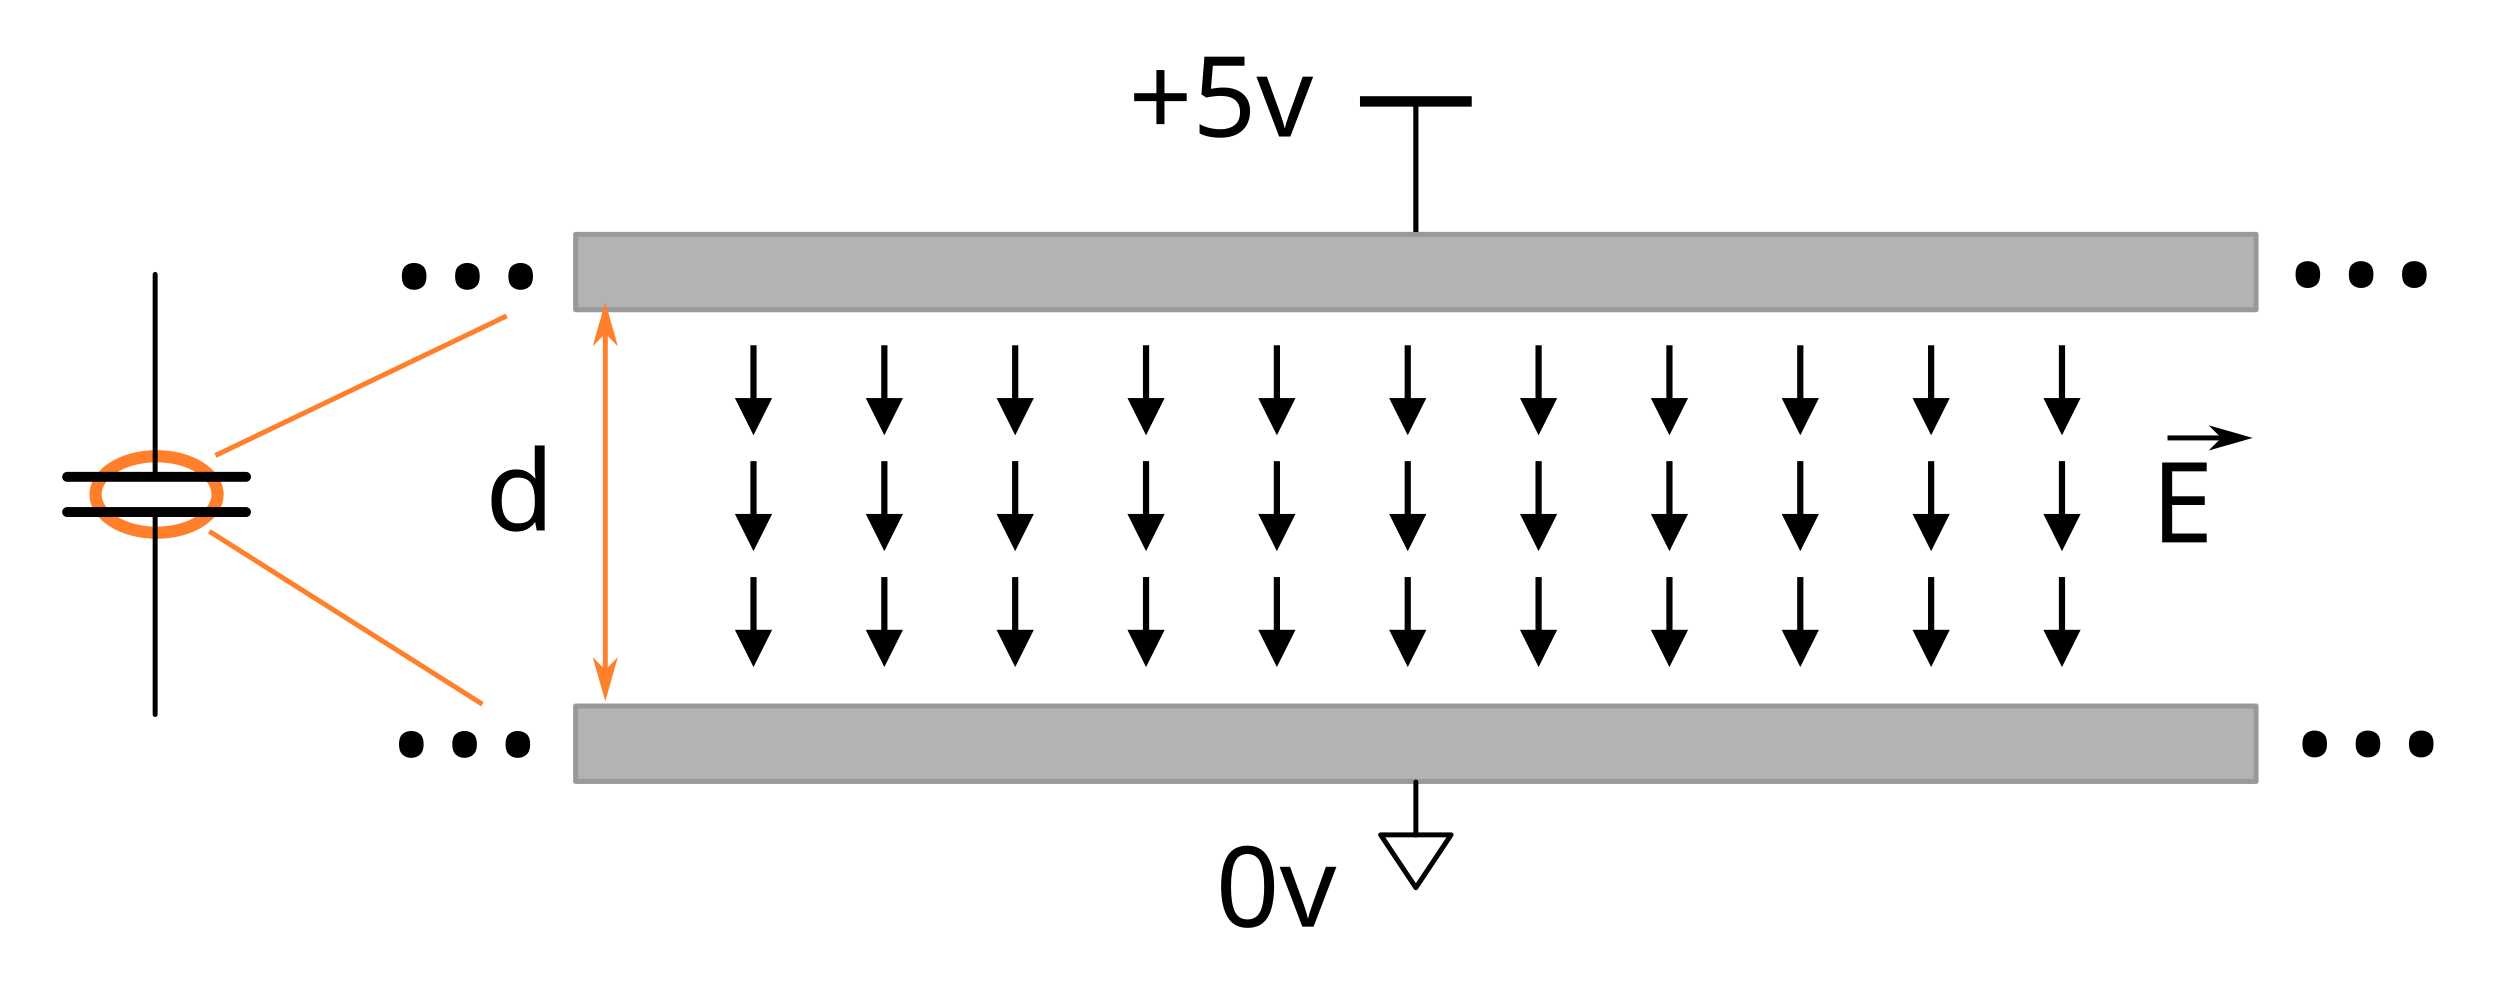
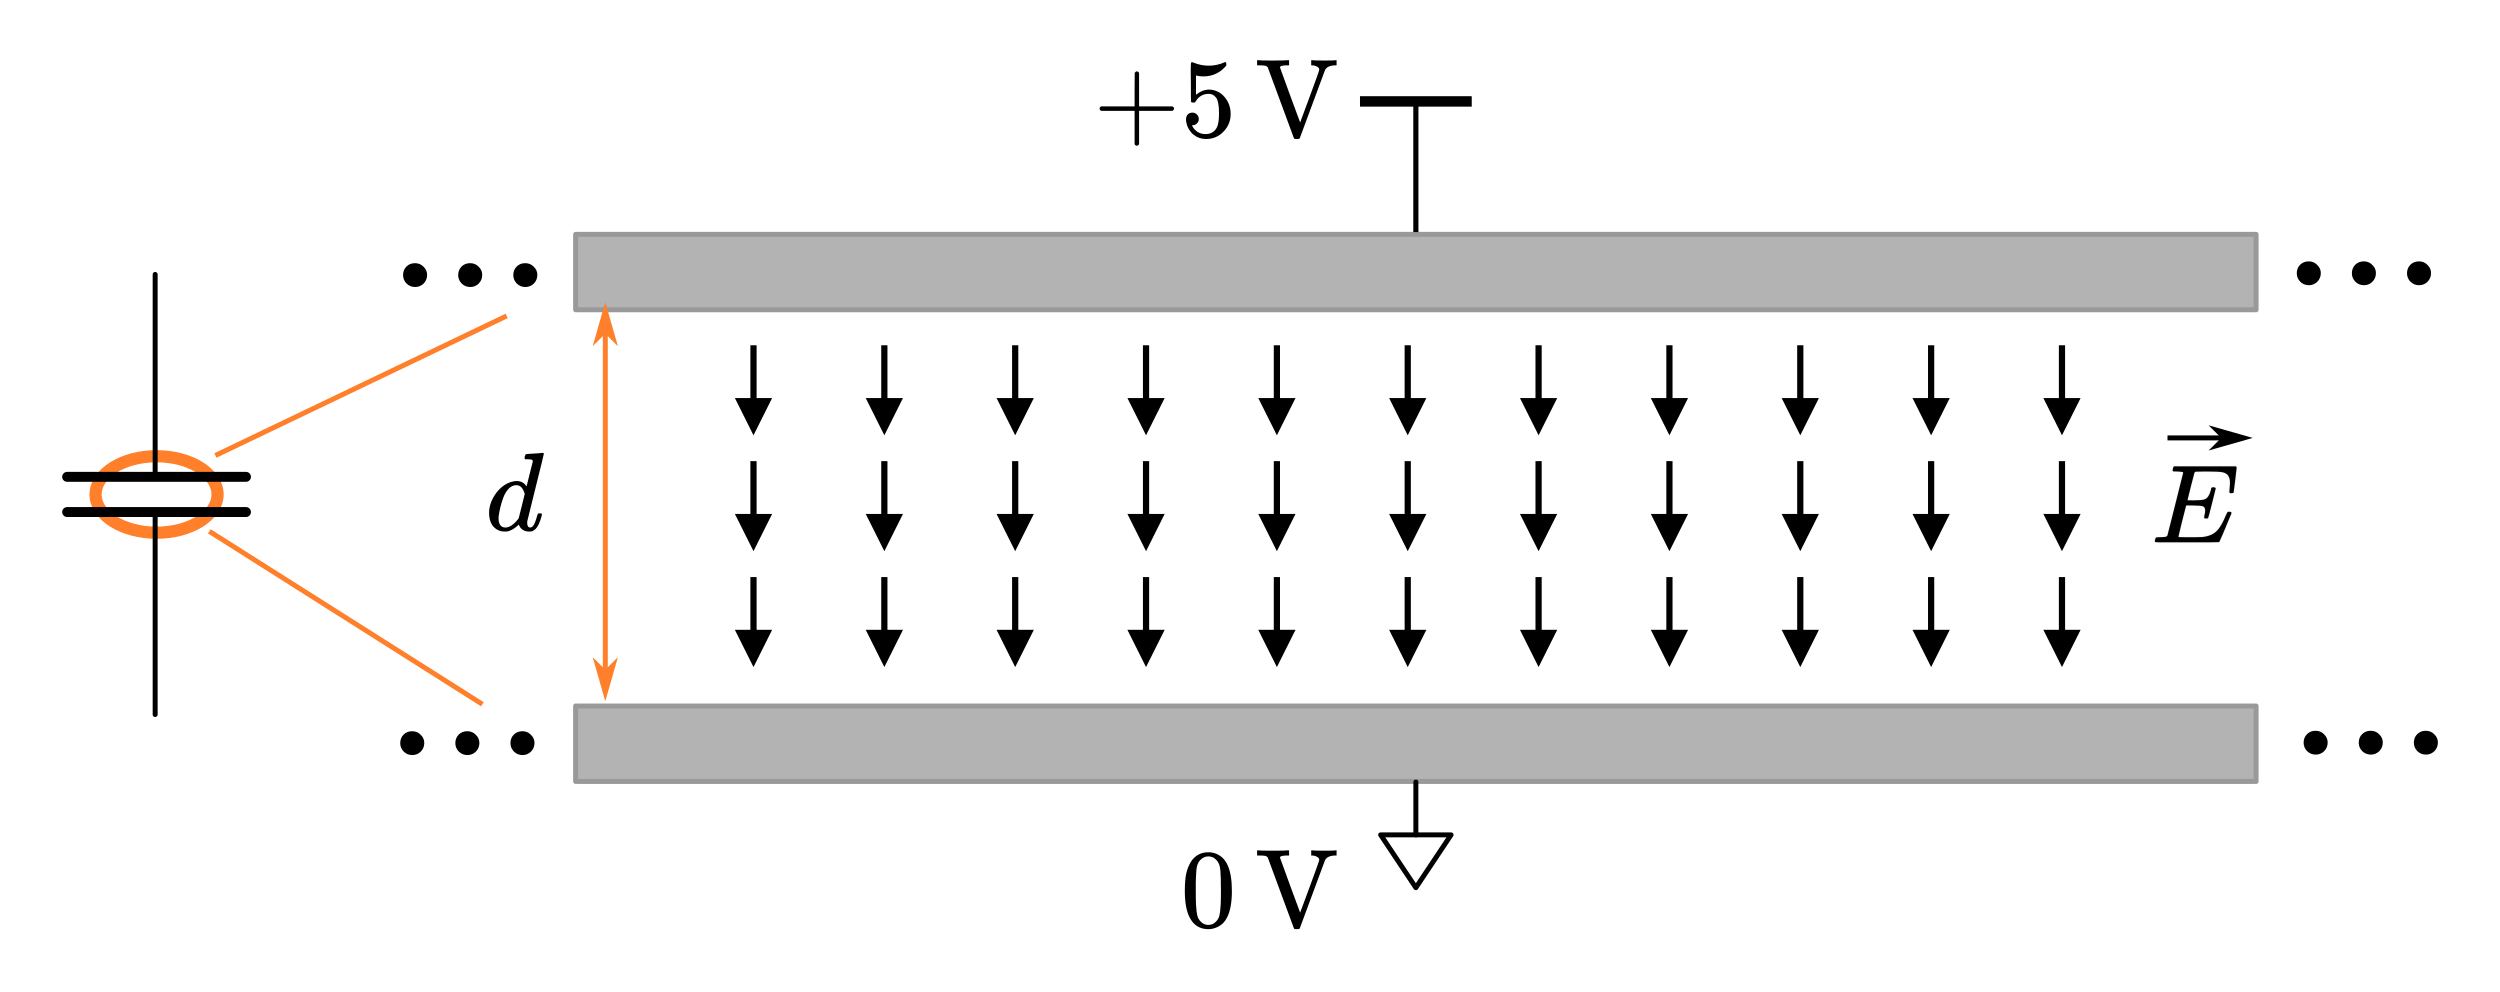
<svg xmlns="http://www.w3.org/2000/svg" width="402.575pt" height="159.623pt" viewBox="0 0 402.575 159.623" version="1.1" id="svg4307">
  <defs id="defs4309">
    <marker orient="auto" refY="0" refX="0" id="Arrow1Mstart" style="overflow:visible">
      <path id="path11791" d="M 0,0 5,-5 -12.5,0 5,5 0,0 Z" style="fill:#ff7f2a;fill-opacity:1;fill-rule:evenodd;stroke:#ff7f2a;stroke-width:1pt;stroke-opacity:1" transform="matrix(0.4,0,0,0.4,4,0)" />
    </marker>
    <marker style="overflow:visible" id="marker15054" refX="0" refY="0" orient="auto">
      <path transform="matrix(-0.4,0,0,-0.4,-4,0)" style="fill:#ff7f2a;fill-opacity:1;fill-rule:evenodd;stroke:#ff7f2a;stroke-width:1pt;stroke-opacity:1" d="M 0,0 5,-5 -12.5,0 5,5 0,0 Z" id="path15056" />
    </marker>
    <marker orient="auto" refY="0" refX="0" id="Arrow1Mend" style="overflow:visible">
      <path id="path11794" d="M 0,0 5,-5 -12.5,0 5,5 0,0 Z" style="fill:#000000;fill-opacity:1;fill-rule:evenodd;stroke:#000000;stroke-width:1pt;stroke-opacity:1" transform="matrix(-0.4,0,0,-0.4,-4,0)" />
    </marker>
    <g id="g4311">
      <symbol overflow="visible" id="glyph0-0" style="overflow:visible">
        <path style="stroke:none" d="m 2,0 0,-10 8,0 0,10 z m 0.25,-0.25 7.5,0 0,-9.5 -7.5,0 z m 0,0" id="path4314" />
      </symbol>
      <symbol overflow="visible" id="glyph0-1" style="overflow:visible">
        <path style="stroke:none" d="m -0.031,-3.578 0,-1.141 8.906,0 0,1.141 z m 0,0" id="path4317" />
      </symbol>
      <symbol overflow="visible" id="glyph1-0" style="overflow:visible">
        <path style="stroke:none" d="m 2.359,-9.688 0,9.297 9.297,0 0,-9.297 z m 9.781,9.797 -10.281,0 0,-10.281 10.281,0 z m 0,0" id="path4320" />
      </symbol>
      <symbol overflow="visible" id="glyph1-1" style="overflow:visible">
        <path style="stroke:none" d="m 6.734,-4.812 -4.656,0 0,-0.5 4.656,0 0,-4.641 0.484,0 0,4.641 4.656,0 0,0.5 -4.656,0 0,4.641 -0.484,0 z m 0,0" id="path4323" />
      </symbol>
    </g>
    <filter style="color-interpolation-filters:sRGB" id="filter11775" x="-0.013" width="1.025" y="-0.012" height="1.023">
      <feGaussianBlur stdDeviation="0.105" id="feGaussianBlur11777" />
    </filter>
  </defs>
  <ellipse style="opacity:1;fill:none;fill-opacity:1;stroke:#ff7f2a;stroke-width:1.963;stroke-linecap:round;stroke-linejoin:round;stroke-miterlimit:8;stroke-dasharray:none;stroke-dashoffset:0;stroke-opacity:1" id="path14890" cx="25.211" cy="79.625" rx="9.822" ry="6.158" />
  <rect style="opacity:1;fill:#b3b3b3;fill-opacity:1;stroke:#999999;stroke-width:0.8;stroke-linecap:round;stroke-linejoin:round;stroke-miterlimit:4;stroke-dasharray:none;stroke-opacity:1" id="rect11478" width="270.608" height="12.15" x="92.691" y="113.686" />
  <rect style="opacity:1;fill:#b3b3b3;fill-opacity:1;stroke:#999999;stroke-width:0.8;stroke-linecap:round;stroke-linejoin:round;stroke-miterlimit:4;stroke-dasharray:none;stroke-opacity:1" id="rect11478-4" width="270.608" height="12.15" x="92.691" y="37.733" />
  <g id="g11525" transform="translate(32.42144,-81.20336)">
    <path style="fill:#000000;fill-opacity:1;fill-rule:nonzero;stroke:none" d="m 91.914,145.3 -3,6 -3,-6 2.5,0 0,-8.5 1,0 0,8.5 z m 0,0" id="path4342" />
    <path style="fill:#000000;fill-opacity:1;fill-rule:nonzero;stroke:none" d="m 91.914,163.962 -3,6 -3,-6 2.5,0 0,-8.5 1,0 0,8.5 z m 0,0" id="path4342-3" />
    <path style="fill:#000000;fill-opacity:1;fill-rule:nonzero;stroke:none" d="m 91.914,182.624 -3,6 -3,-6 2.5,0 0,-8.5 1,0 0,8.5 z m 0,0" id="path4342-9" />
  </g>
  <g transform="translate(53.49196,-81.20336)" id="g11525-3">
    <path style="fill:#000000;fill-opacity:1;fill-rule:nonzero;stroke:none" d="m 91.914,145.3 -3,6 -3,-6 2.5,0 0,-8.5 1,0 0,8.5 z m 0,0" id="path4342-0" />
    <path style="fill:#000000;fill-opacity:1;fill-rule:nonzero;stroke:none" d="m 91.914,163.962 -3,6 -3,-6 2.5,0 0,-8.5 1,0 0,8.5 z m 0,0" id="path4342-3-1" />
    <path style="fill:#000000;fill-opacity:1;fill-rule:nonzero;stroke:none" d="m 91.914,182.624 -3,6 -3,-6 2.5,0 0,-8.5 1,0 0,8.5 z m 0,0" id="path4342-9-2" />
  </g>
  <g transform="translate(74.56247,-81.20336)" id="g11525-9">
    <path style="fill:#000000;fill-opacity:1;fill-rule:nonzero;stroke:none" d="m 91.914,145.3 -3,6 -3,-6 2.5,0 0,-8.5 1,0 0,8.5 z m 0,0" id="path4342-2" />
    <path style="fill:#000000;fill-opacity:1;fill-rule:nonzero;stroke:none" d="m 91.914,163.962 -3,6 -3,-6 2.5,0 0,-8.5 1,0 0,8.5 z m 0,0" id="path4342-3-4" />
    <path style="fill:#000000;fill-opacity:1;fill-rule:nonzero;stroke:none" d="m 91.914,182.624 -3,6 -3,-6 2.5,0 0,-8.5 1,0 0,8.5 z m 0,0" id="path4342-9-9" />
  </g>
  <g transform="translate(95.633,-81.20336)" id="g11525-94">
    <path style="fill:#000000;fill-opacity:1;fill-rule:nonzero;stroke:none" d="m 91.914,145.3 -3,6 -3,-6 2.5,0 0,-8.5 1,0 0,8.5 z m 0,0" id="path4342-6" />
    <path style="fill:#000000;fill-opacity:1;fill-rule:nonzero;stroke:none" d="m 91.914,163.962 -3,6 -3,-6 2.5,0 0,-8.5 1,0 0,8.5 z m 0,0" id="path4342-3-8" />
    <path style="fill:#000000;fill-opacity:1;fill-rule:nonzero;stroke:none" d="m 91.914,182.624 -3,6 -3,-6 2.5,0 0,-8.5 1,0 0,8.5 z m 0,0" id="path4342-9-8" />
  </g>
  <g transform="translate(116.7035,-81.20336)" id="g11525-31">
    <path style="fill:#000000;fill-opacity:1;fill-rule:nonzero;stroke:none" d="m 91.914,145.3 -3,6 -3,-6 2.5,0 0,-8.5 1,0 0,8.5 z m 0,0" id="path4342-4" />
    <path style="fill:#000000;fill-opacity:1;fill-rule:nonzero;stroke:none" d="m 91.914,163.962 -3,6 -3,-6 2.5,0 0,-8.5 1,0 0,8.5 z m 0,0" id="path4342-3-0" />
    <path style="fill:#000000;fill-opacity:1;fill-rule:nonzero;stroke:none" d="m 91.914,182.624 -3,6 -3,-6 2.5,0 0,-8.5 1,0 0,8.5 z m 0,0" id="path4342-9-5" />
  </g>
  <g transform="translate(137.774,-81.20336)" id="g11525-8">
    <path style="fill:#000000;fill-opacity:1;fill-rule:nonzero;stroke:none" d="m 91.914,145.3 -3,6 -3,-6 2.5,0 0,-8.5 1,0 0,8.5 z m 0,0" id="path4342-63" />
    <path style="fill:#000000;fill-opacity:1;fill-rule:nonzero;stroke:none" d="m 91.914,163.962 -3,6 -3,-6 2.5,0 0,-8.5 1,0 0,8.5 z m 0,0" id="path4342-3-7" />
    <path style="fill:#000000;fill-opacity:1;fill-rule:nonzero;stroke:none" d="m 91.914,182.624 -3,6 -3,-6 2.5,0 0,-8.5 1,0 0,8.5 z m 0,0" id="path4342-9-27" />
  </g>
  <g transform="translate(158.8445,-81.20336)" id="g11525-948">
    <path style="fill:#000000;fill-opacity:1;fill-rule:nonzero;stroke:none" d="m 91.914,145.3 -3,6 -3,-6 2.5,0 0,-8.5 1,0 0,8.5 z m 0,0" id="path4342-5" />
    <path style="fill:#000000;fill-opacity:1;fill-rule:nonzero;stroke:none" d="m 91.914,163.962 -3,6 -3,-6 2.5,0 0,-8.5 1,0 0,8.5 z m 0,0" id="path4342-3-49" />
    <path style="fill:#000000;fill-opacity:1;fill-rule:nonzero;stroke:none" d="m 91.914,182.624 -3,6 -3,-6 2.5,0 0,-8.5 1,0 0,8.5 z m 0,0" id="path4342-9-4" />
  </g>
  <g transform="translate(179.9151,-81.20336)" id="g11525-4">
    <path style="fill:#000000;fill-opacity:1;fill-rule:nonzero;stroke:none" d="m 91.914,145.3 -3,6 -3,-6 2.5,0 0,-8.5 1,0 0,8.5 z m 0,0" id="path4342-39" />
    <path style="fill:#000000;fill-opacity:1;fill-rule:nonzero;stroke:none" d="m 91.914,163.962 -3,6 -3,-6 2.5,0 0,-8.5 1,0 0,8.5 z m 0,0" id="path4342-3-2" />
    <path style="fill:#000000;fill-opacity:1;fill-rule:nonzero;stroke:none" d="m 91.914,182.624 -3,6 -3,-6 2.5,0 0,-8.5 1,0 0,8.5 z m 0,0" id="path4342-9-47" />
  </g>
  <g transform="translate(200.9856,-81.20336)" id="g11525-5">
    <path style="fill:#000000;fill-opacity:1;fill-rule:nonzero;stroke:none" d="m 91.914,145.3 -3,6 -3,-6 2.5,0 0,-8.5 1,0 0,8.5 z m 0,0" id="path4342-26" />
    <path style="fill:#000000;fill-opacity:1;fill-rule:nonzero;stroke:none" d="m 91.914,163.962 -3,6 -3,-6 2.5,0 0,-8.5 1,0 0,8.5 z m 0,0" id="path4342-3-9" />
    <path style="fill:#000000;fill-opacity:1;fill-rule:nonzero;stroke:none" d="m 91.914,182.624 -3,6 -3,-6 2.5,0 0,-8.5 1,0 0,8.5 z m 0,0" id="path4342-9-6" />
  </g>
  <g transform="translate(222.0561,-81.20336)" id="g11525-51">
    <path style="fill:#000000;fill-opacity:1;fill-rule:nonzero;stroke:none" d="m 91.914,145.3 -3,6 -3,-6 2.5,0 0,-8.5 1,0 0,8.5 z m 0,0" id="path4342-58" />
    <path style="fill:#000000;fill-opacity:1;fill-rule:nonzero;stroke:none" d="m 91.914,163.962 -3,6 -3,-6 2.5,0 0,-8.5 1,0 0,8.5 z m 0,0" id="path4342-3-09" />
    <path style="fill:#000000;fill-opacity:1;fill-rule:nonzero;stroke:none" d="m 91.914,182.624 -3,6 -3,-6 2.5,0 0,-8.5 1,0 0,8.5 z m 0,0" id="path4342-9-3" />
  </g>
  <g transform="translate(243.1266,-81.20336)" id="g11525-6">
    <path style="fill:#000000;fill-opacity:1;fill-rule:nonzero;stroke:none" d="m 91.914,145.3 -3,6 -3,-6 2.5,0 0,-8.5 1,0 0,8.5 z m 0,0" id="path4342-60" />
    <path style="fill:#000000;fill-opacity:1;fill-rule:nonzero;stroke:none" d="m 91.914,163.962 -3,6 -3,-6 2.5,0 0,-8.5 1,0 0,8.5 z m 0,0" id="path4342-3-18" />
    <path style="fill:#000000;fill-opacity:1;fill-rule:nonzero;stroke:none" d="m 91.914,182.624 -3,6 -3,-6 2.5,0 0,-8.5 1,0 0,8.5 z m 0,0" id="path4342-9-81" />
  </g>
-   <text xml:space="preserve" style="font-style:normal;font-variant:normal;font-weight:normal;font-stretch:normal;font-size:24px;line-height:125%;font-family:KaTeX_Math;-inkscape-font-specification:'KaTeX_Math, Normal';text-align:start;letter-spacing:0px;word-spacing:0px;writing-mode:lr-tb;text-anchor:start;fill:#000000;fill-opacity:1;stroke:none;stroke-width:1px;stroke-linecap:butt;stroke-linejoin:miter;stroke-opacity:1;filter:url(#filter11775)" x="346.422" y="87.337" id="text11691">
-     <tspan id="tspan11693" x="346.422" y="87.337" style="font-style:normal;font-variant:normal;font-weight:normal;font-stretch:normal;font-size:18px;line-height:125%;font-family:KaTeX_Math;-inkscape-font-specification:'KaTeX_Math, Normal';text-align:start;writing-mode:lr-tb;text-anchor:start">E</tspan>
-   </text>
+   <g style="font-style:normal;font-variant:normal;font-weight:normal;font-stretch:normal;font-size:24px;line-height:125%;font-family:KaTeX_Math;-inkscape-font-specification:'KaTeX_Math, Normal';text-align:start;letter-spacing:0px;word-spacing:0px;writing-mode:lr-tb;text-anchor:start;fill:#000000;fill-opacity:1;stroke:none;stroke-width:1px;stroke-linecap:butt;stroke-linejoin:miter;stroke-opacity:1;filter:url(#filter11775)" id="text11691">
+     <path d="m 358.986,79.237 q 0,-0.18 0.054,-0.72 0.054,-0.54 0.054,-0.684 0,-0.792 -0.27,-1.206 -0.252,-0.414 -0.918,-0.576 -0.594,-0.126 -2.754,-0.126 -1.53,0.018 -1.602,0.036 -0.126,0.054 -0.18,0.18 -0.018,0.054 -0.576,2.214 -0.54,2.16 -0.54,2.196 0.414,0.018 0.864,0.018 l 0.162,0 q 1.17,0 1.674,-0.144 0.522,-0.162 0.81,-0.81 0.108,-0.198 0.27,-0.774 0.018,-0.054 0.018,-0.126 0.018,-0.09 0.018,-0.108 0.018,-0.036 0.036,-0.072 0.018,-0.036 0.054,-0.036 0.054,-0.018 0.108,-0.018 0.072,-0.018 0.18,-0.018 0.09,0 0.144,0.018 0.054,0 0.09,0.018 0.036,0.018 0.036,0.036 0.018,0 0.036,0.054 0.036,0.036 0.054,0.054 l -0.594,2.376 q -0.594,2.394 -0.648,2.43 -0.054,0.054 -0.288,0.054 -0.234,0 -0.288,-0.054 -0.108,-0.054 -0.018,-0.432 0.126,-0.468 0.126,-0.81 0,-0.522 -0.36,-0.666 -0.324,-0.144 -1.764,-0.144 l -0.936,0 q -0.108,0.378 -0.684,2.682 -0.558,2.286 -0.558,2.322 0,0.072 0.198,0.09 0.216,0 1.44,0.018 1.692,0 2.232,-0.036 0.558,-0.054 1.08,-0.234 0.882,-0.288 1.458,-1.008 0.594,-0.72 1.278,-2.358 0.18,-0.396 0.234,-0.432 0.054,-0.036 0.252,-0.036 0.216,0 0.27,0.036 0.108,0.072 0.108,0.198 -1.89,4.572 -1.98,4.662 -0.054,0.036 -5.148,0.036 -3.888,0 -4.536,0 -0.648,-0.018 -0.666,-0.09 l 0,-0.018 q -0.036,-0.072 -0.036,-0.09 0,-0.036 0.054,-0.252 0.072,-0.288 0.144,-0.324 0.072,-0.054 0.414,-0.054 0.486,0 1.08,-0.054 0.252,-0.054 0.342,-0.216 0.036,-0.09 1.278,-5.058 1.26,-4.968 1.26,-5.04 0,-0.126 -0.072,-0.126 -0.144,-0.054 -0.954,-0.09 l -0.558,0 q -0.108,-0.108 -0.126,-0.144 0,-0.054 0.054,-0.306 0.072,-0.324 0.18,-0.378 l 9.972,0 q 0.126,0.126 0.126,0.198 0,0.09 -0.234,2.034 -0.234,1.926 -0.252,1.962 -0.036,0.126 -0.36,0.126 l -0.216,0 q -0.126,-0.108 -0.126,-0.18 z" style="font-style:normal;font-variant:normal;font-weight:normal;font-stretch:normal;font-size:18px;line-height:125%;font-family:KaTeX_Math;-inkscape-font-specification:'KaTeX_Math, Normal';text-align:start;writing-mode:lr-tb;text-anchor:start" id="path4288" />
+   </g>
  <path style="fill:none;fill-rule:evenodd;stroke:#000000;stroke-width:0.8;stroke-linecap:butt;stroke-linejoin:miter;stroke-miterlimit:4;stroke-dasharray:none;stroke-dashoffset:0;stroke-opacity:1;marker-end:url(#Arrow1Mend)" d="m 349.034,70.517 12.15,0" id="path11779" />
-   <text xml:space="preserve" style="font-style:normal;font-variant:normal;font-weight:normal;font-stretch:normal;font-size:32px;line-height:125%;font-family:KaTeX_Main;-inkscape-font-specification:'KaTeX_Main, Normal';text-align:start;letter-spacing:0px;word-spacing:0px;writing-mode:lr-tb;text-anchor:start;fill:#000000;fill-opacity:1;stroke:none;stroke-width:1px;stroke-linecap:butt;stroke-linejoin:miter;stroke-opacity:1" x="62.41" y="46.218" id="text12061">
-     <tspan id="tspan12063" x="62.41" y="46.218">...</tspan>
-   </text>
-   <text xml:space="preserve" style="font-style:normal;font-variant:normal;font-weight:normal;font-stretch:normal;font-size:32px;line-height:125%;font-family:KaTeX_Main;-inkscape-font-specification:'KaTeX_Main, Normal';text-align:start;letter-spacing:0px;word-spacing:0px;writing-mode:lr-tb;text-anchor:start;fill:#000000;fill-opacity:1;stroke:none;stroke-width:1px;stroke-linecap:butt;stroke-linejoin:miter;stroke-opacity:1" x="61.952" y="121.588" id="text12061-1">
-     <tspan id="tspan12063-1" x="61.952" y="121.588">...</tspan>
-   </text>
-   <text xml:space="preserve" style="font-style:normal;font-variant:normal;font-weight:normal;font-stretch:normal;font-size:32px;line-height:125%;font-family:KaTeX_Main;-inkscape-font-specification:'KaTeX_Main, Normal';text-align:start;letter-spacing:0px;word-spacing:0px;writing-mode:lr-tb;text-anchor:start;fill:#000000;fill-opacity:1;stroke:none;stroke-width:1px;stroke-linecap:butt;stroke-linejoin:miter;stroke-opacity:1" x="367.353" y="45.928" id="text12061-6">
-     <tspan id="tspan12063-5" x="367.353" y="45.928">...</tspan>
-   </text>
-   <text xml:space="preserve" style="font-style:normal;font-variant:normal;font-weight:normal;font-stretch:normal;font-size:32px;line-height:125%;font-family:KaTeX_Main;-inkscape-font-specification:'KaTeX_Main, Normal';text-align:start;letter-spacing:0px;word-spacing:0px;writing-mode:lr-tb;text-anchor:start;fill:#000000;fill-opacity:1;stroke:none;stroke-width:1px;stroke-linecap:butt;stroke-linejoin:miter;stroke-opacity:1" x="368.457" y="121.515" id="text12061-3">
-     <tspan id="tspan12063-4" x="368.457" y="121.515">...</tspan>
-   </text>
-   <text xml:space="preserve" style="font-style:normal;font-variant:normal;font-weight:normal;font-stretch:normal;font-size:32px;line-height:125%;font-family:KaTeX_Main;-inkscape-font-specification:'KaTeX_Main, Normal';text-align:start;letter-spacing:0px;word-spacing:0px;writing-mode:lr-tb;text-anchor:start;fill:#000000;fill-opacity:1;stroke:none;stroke-width:1px;stroke-linecap:butt;stroke-linejoin:miter;stroke-opacity:1" x="181.732" y="21.988" id="text13547">
-     <tspan id="tspan13549" x="181.732" y="21.988" style="font-style:normal;font-variant:normal;font-weight:normal;font-stretch:normal;font-size:18px;line-height:125%;font-family:KaTeX_Main;-inkscape-font-specification:'KaTeX_Main, Normal';text-align:start;writing-mode:lr-tb;text-anchor:start">+5v</tspan>
-   </text>
-   <text xml:space="preserve" style="font-style:normal;font-variant:normal;font-weight:normal;font-stretch:normal;font-size:32px;line-height:125%;font-family:KaTeX_Main;-inkscape-font-specification:'KaTeX_Main, Normal';text-align:start;letter-spacing:0px;word-spacing:0px;writing-mode:lr-tb;text-anchor:start;fill:#000000;fill-opacity:1;stroke:none;stroke-width:1px;stroke-linecap:butt;stroke-linejoin:miter;stroke-opacity:1" x="195.76" y="149.227" id="text13547-6">
-     <tspan id="tspan13549-8" x="195.76" y="149.227" style="font-style:normal;font-variant:normal;font-weight:normal;font-stretch:normal;font-size:18px;line-height:125%;font-family:KaTeX_Main;-inkscape-font-specification:'KaTeX_Main, Normal';text-align:start;writing-mode:lr-tb;text-anchor:start">0v</tspan>
-   </text>
+   <g style="font-style:normal;font-variant:normal;font-weight:normal;font-stretch:normal;font-size:32px;line-height:125%;font-family:KaTeX_Main;-inkscape-font-specification:'KaTeX_Main, Normal';text-align:start;letter-spacing:0px;word-spacing:0px;writing-mode:lr-tb;text-anchor:start;fill:#000000;fill-opacity:1;stroke:none;stroke-width:1px;stroke-linecap:butt;stroke-linejoin:miter;stroke-opacity:1" id="text12061">
+     <path d="m 64.906,44.298 q 0,-0.832 0.544,-1.376 0.544,-0.544 1.376,-0.544 0.832,0 1.376,0.576 0.576,0.544 0.576,1.312 0,0.832 -0.576,1.408 -0.576,0.544 -1.344,0.544 -0.832,0 -1.408,-0.576 -0.544,-0.576 -0.544,-1.344 z" style="" id="path4281" />
+     <path d="m 73.781,44.298 q 0,-0.832 0.544,-1.376 0.544,-0.544 1.376,-0.544 0.832,0 1.376,0.576 0.576,0.544 0.576,1.312 0,0.832 -0.576,1.408 -0.576,0.544 -1.344,0.544 -0.832,0 -1.408,-0.576 -0.544,-0.576 -0.544,-1.344 z" style="" id="path4283" />
+     <path d="m 82.656,44.298 q 0,-0.832 0.544,-1.376 0.544,-0.544 1.376,-0.544 0.832,0 1.376,0.576 0.576,0.544 0.576,1.312 0,0.832 -0.576,1.408 -0.576,0.544 -1.344,0.544 -0.832,0 -1.408,-0.576 -0.544,-0.576 -0.544,-1.344 z" style="" id="path4285" />
+   </g>
+   <g style="font-style:normal;font-variant:normal;font-weight:normal;font-stretch:normal;font-size:32px;line-height:125%;font-family:KaTeX_Main;-inkscape-font-specification:'KaTeX_Main, Normal';text-align:start;letter-spacing:0px;word-spacing:0px;writing-mode:lr-tb;text-anchor:start;fill:#000000;fill-opacity:1;stroke:none;stroke-width:1px;stroke-linecap:butt;stroke-linejoin:miter;stroke-opacity:1" id="text12061-1">
+     <path d="m 64.448,119.668 q 0,-0.832 0.544,-1.376 0.544,-0.544 1.376,-0.544 0.832,0 1.376,0.576 0.576,0.544 0.576,1.312 0,0.832 -0.576,1.408 -0.576,0.544 -1.344,0.544 -0.832,0 -1.408,-0.576 -0.544,-0.576 -0.544,-1.344 z" style="" id="path4274" />
+     <path d="m 73.323,119.668 q 0,-0.832 0.544,-1.376 0.544,-0.544 1.376,-0.544 0.832,0 1.376,0.576 0.576,0.544 0.576,1.312 0,0.832 -0.576,1.408 -0.576,0.544 -1.344,0.544 -0.832,0 -1.408,-0.576 -0.544,-0.576 -0.544,-1.344 z" style="" id="path4276" />
+     <path d="m 82.198,119.668 q 0,-0.832 0.544,-1.376 0.544,-0.544 1.376,-0.544 0.832,0 1.376,0.576 0.576,0.544 0.576,1.312 0,0.832 -0.576,1.408 -0.576,0.544 -1.344,0.544 -0.832,0 -1.408,-0.576 -0.544,-0.576 -0.544,-1.344 z" style="" id="path4278" />
+   </g>
+   <g style="font-style:normal;font-variant:normal;font-weight:normal;font-stretch:normal;font-size:32px;line-height:125%;font-family:KaTeX_Main;-inkscape-font-specification:'KaTeX_Main, Normal';text-align:start;letter-spacing:0px;word-spacing:0px;writing-mode:lr-tb;text-anchor:start;fill:#000000;fill-opacity:1;stroke:none;stroke-width:1px;stroke-linecap:butt;stroke-linejoin:miter;stroke-opacity:1" id="text12061-6">
+     <path d="m 369.849,44.008 q 0,-0.832 0.544,-1.376 0.544,-0.544 1.376,-0.544 0.832,0 1.376,0.576 0.576,0.544 0.576,1.312 0,0.832 -0.576,1.408 -0.576,0.544 -1.344,0.544 -0.832,0 -1.408,-0.576 -0.544,-0.576 -0.544,-1.344 z" style="" id="path4267" />
+     <path d="m 378.724,44.008 q 0,-0.832 0.544,-1.376 0.544,-0.544 1.376,-0.544 0.832,0 1.376,0.576 0.576,0.544 0.576,1.312 0,0.832 -0.576,1.408 -0.576,0.544 -1.344,0.544 -0.832,0 -1.408,-0.576 -0.544,-0.576 -0.544,-1.344 z" style="" id="path4269" />
+     <path d="m 387.599,44.008 q 0,-0.832 0.544,-1.376 0.544,-0.544 1.376,-0.544 0.832,0 1.376,0.576 0.576,0.544 0.576,1.312 0,0.832 -0.576,1.408 -0.576,0.544 -1.344,0.544 -0.832,0 -1.408,-0.576 -0.544,-0.576 -0.544,-1.344 z" style="" id="path4271" />
+   </g>
+   <g style="font-style:normal;font-variant:normal;font-weight:normal;font-stretch:normal;font-size:32px;line-height:125%;font-family:KaTeX_Main;-inkscape-font-specification:'KaTeX_Main, Normal';text-align:start;letter-spacing:0px;word-spacing:0px;writing-mode:lr-tb;text-anchor:start;fill:#000000;fill-opacity:1;stroke:none;stroke-width:1px;stroke-linecap:butt;stroke-linejoin:miter;stroke-opacity:1" id="text12061-3">
+     <path d="m 370.953,119.595 q 0,-0.832 0.544,-1.376 0.544,-0.544 1.376,-0.544 0.832,0 1.376,0.576 0.576,0.544 0.576,1.312 0,0.832 -0.576,1.408 -0.576,0.544 -1.344,0.544 -0.832,0 -1.408,-0.576 -0.544,-0.576 -0.544,-1.344 z" style="" id="path4260" />
+     <path d="m 379.828,119.595 q 0,-0.832 0.544,-1.376 0.544,-0.544 1.376,-0.544 0.832,0 1.376,0.576 0.576,0.544 0.576,1.312 0,0.832 -0.576,1.408 -0.576,0.544 -1.344,0.544 -0.832,0 -1.408,-0.576 -0.544,-0.576 -0.544,-1.344 z" style="" id="path4262" />
+     <path d="m 388.703,119.595 q 0,-0.832 0.544,-1.376 0.544,-0.544 1.376,-0.544 0.832,0 1.376,0.576 0.576,0.544 0.576,1.312 0,0.832 -0.576,1.408 -0.576,0.544 -1.344,0.544 -0.832,0 -1.408,-0.576 -0.544,-0.576 -0.544,-1.344 z" style="" id="path4264" />
+   </g>
+   <g style="font-style:normal;font-variant:normal;font-weight:normal;font-stretch:normal;font-size:32px;line-height:125%;font-family:KaTeX_Main;-inkscape-font-specification:'KaTeX_Main, Normal';text-align:start;letter-spacing:0px;word-spacing:0px;writing-mode:lr-tb;text-anchor:start;fill:#000000;fill-opacity:1;stroke:none;stroke-width:1px;stroke-linecap:butt;stroke-linejoin:miter;stroke-opacity:1" id="text13547">
+     <path d="m 177.323,17.848 q -0.252,-0.126 -0.252,-0.36 0,-0.234 0.252,-0.36 l 5.382,0 0,-2.7 0.018,-2.7 q 0.18,-0.234 0.342,-0.234 0.234,0 0.36,0.27 l 0,5.364 5.364,0 q 0.27,0.144 0.27,0.36 0,0.216 -0.27,0.36 l -5.364,0 0,5.364 q -0.126,0.252 -0.36,0.252 -0.234,0 -0.36,-0.252 l 0,-5.364 -5.382,0 z" style="font-style:normal;font-variant:normal;font-weight:normal;font-stretch:normal;font-size:18px;line-height:125%;font-family:KaTeX_Main;-inkscape-font-specification:'KaTeX_Main, Normal';text-align:start;writing-mode:lr-tb;text-anchor:start" id="path4253" />
+     <path d="m 192.016,18.136 q 0.432,0 0.72,0.306 0.306,0.288 0.306,0.738 0,0.414 -0.306,0.702 -0.306,0.288 -0.684,0.288 l -0.126,0 0.054,0.09 q 0.27,0.576 0.828,0.954 0.558,0.378 1.314,0.378 1.278,0 1.836,-1.08 0.342,-0.666 0.342,-2.304 0,-1.854 -0.486,-2.502 -0.468,-0.594 -1.152,-0.594 -1.404,0 -2.124,1.224 -0.072,0.126 -0.144,0.162 -0.054,0.018 -0.252,0.018 -0.306,0 -0.342,-0.108 -0.036,-0.072 -0.036,-3.15 0,-0.54 -0.018,-1.278 0,-0.738 0,-0.936 0,-1.008 0.108,-1.008 0.036,-0.036 0.072,-0.036 l 0.324,0.108 q 1.17,0.468 2.394,0.468 1.278,0 2.448,-0.504 0.144,-0.072 0.234,-0.072 0.144,0 0.144,0.324 l 0,0.234 q -1.458,1.746 -3.69,1.746 -0.558,0 -1.008,-0.108 l -0.18,-0.036 0,3.096 q 1.026,-0.828 2.106,-0.828 0.342,0 0.738,0.09 1.206,0.306 1.962,1.368 0.774,1.062 0.774,2.484 0,1.638 -1.152,2.826 -1.134,1.188 -2.808,1.188 -1.134,0 -1.926,-0.63 -0.342,-0.216 -0.594,-0.594 -0.54,-0.648 -0.684,-1.602 0,-0.054 -0.018,-0.162 0,-0.126 0,-0.18 0,-0.504 0.288,-0.792 0.288,-0.288 0.738,-0.288 z" style="font-style:normal;font-variant:normal;font-weight:normal;font-stretch:normal;font-size:18px;line-height:125%;font-family:KaTeX_Main;-inkscape-font-specification:'KaTeX_Main, Normal';text-align:start;writing-mode:lr-tb;text-anchor:start" id="path4255" />
+     <path d="m 204.142,10.828 q -0.198,-0.198 -0.36,-0.234 -0.162,-0.054 -0.828,-0.072 l -0.522,0 0,-0.828 0.162,0 q 0.252,0.054 2.232,0.054 2.16,0 2.556,-0.054 l 0.198,0 0,0.828 -0.378,0 q -0.828,0.018 -1.026,0.198 -0.072,0.054 -0.072,0.108 0,0.036 1.62,4.464 1.62,4.428 1.638,4.428 0.702,-1.89 1.548,-4.176 1.53,-4.14 1.53,-4.302 0,-0.342 -0.378,-0.522 -0.378,-0.198 -0.828,-0.198 l -0.09,0 0,-0.828 0.162,0 q 0.306,0.054 2.07,0.054 1.548,0 1.746,-0.054 l 0.108,0 0,0.828 -0.126,0 q -1.332,0 -1.728,0.738 0,0.018 -2.034,5.49 -2.016,5.472 -2.034,5.49 -0.054,0.144 -0.324,0.144 l -0.162,0 -0.162,0 q -0.252,0 -0.306,-0.144 -0.036,-0.036 -2.106,-5.706 -2.106,-5.652 -2.106,-5.706 z" style="font-style:normal;font-variant:normal;font-weight:normal;font-stretch:normal;font-size:18px;line-height:125%;font-family:KaTeX_Main;-inkscape-font-specification:'KaTeX_Main, Normal';text-align:start;writing-mode:lr-tb;text-anchor:start" id="path4257" />
+   </g>
+   <g style="font-style:normal;font-variant:normal;font-weight:normal;font-stretch:normal;font-size:32px;line-height:125%;font-family:KaTeX_Main;-inkscape-font-specification:'KaTeX_Main, Normal';text-align:start;letter-spacing:0px;word-spacing:0px;writing-mode:lr-tb;text-anchor:start;fill:#000000;fill-opacity:1;stroke:none;stroke-width:1px;stroke-linecap:butt;stroke-linejoin:miter;stroke-opacity:1" id="text13547-6">
+     <path d="m 191.818,138.697 q 1.008,-1.458 2.754,-1.458 1.314,0 2.304,0.9 0.486,0.468 0.828,1.224 0.666,1.494 0.666,4.104 0,2.79 -0.774,4.266 -0.504,1.044 -1.476,1.512 -0.756,0.378 -1.53,0.378 -2.07,0 -3.024,-1.89 -0.774,-1.476 -0.774,-4.266 0,-1.674 0.216,-2.754 0.234,-1.098 0.81,-2.016 z m 4.05,-0.216 q -0.522,-0.576 -1.278,-0.576 -0.756,0 -1.296,0.576 -0.396,0.414 -0.54,1.008 -0.144,0.594 -0.18,2.052 0,0.108 -0.018,0.702 0,0.594 0,0.99 0,1.728 0.036,2.412 0.072,1.26 0.216,1.818 0.144,0.54 0.54,0.936 0.486,0.54 1.242,0.54 0.738,0 1.224,-0.54 0.396,-0.396 0.54,-0.936 0.144,-0.558 0.216,-1.818 0.036,-0.684 0.036,-2.412 0,-0.396 -0.018,-0.99 0,-0.594 0,-0.702 -0.036,-1.458 -0.18,-2.052 -0.144,-0.594 -0.54,-1.008 z" style="font-style:normal;font-variant:normal;font-weight:normal;font-stretch:normal;font-size:18px;line-height:125%;font-family:KaTeX_Main;-inkscape-font-specification:'KaTeX_Main, Normal';text-align:start;writing-mode:lr-tb;text-anchor:start" id="path4248" />
+     <path d="m 204.142,138.067 q -0.198,-0.198 -0.36,-0.234 -0.162,-0.054 -0.828,-0.072 l -0.522,0 0,-0.828 0.162,0 q 0.252,0.054 2.232,0.054 2.16,0 2.556,-0.054 l 0.198,0 0,0.828 -0.378,0 q -0.828,0.018 -1.026,0.198 -0.072,0.054 -0.072,0.108 0,0.036 1.62,4.464 1.62,4.428 1.638,4.428 0.702,-1.89 1.548,-4.176 1.53,-4.14 1.53,-4.302 0,-0.342 -0.378,-0.522 -0.378,-0.198 -0.828,-0.198 l -0.09,0 0,-0.828 0.162,0 q 0.306,0.054 2.07,0.054 1.548,0 1.746,-0.054 l 0.108,0 0,0.828 -0.126,0 q -1.332,0 -1.728,0.738 0,0.018 -2.034,5.49 -2.016,5.472 -2.034,5.49 -0.054,0.144 -0.324,0.144 l -0.162,0 -0.162,0 q -0.252,0 -0.306,-0.144 -0.036,-0.036 -2.106,-5.706 -2.106,-5.652 -2.106,-5.706 z" style="font-style:normal;font-variant:normal;font-weight:normal;font-stretch:normal;font-size:18px;line-height:125%;font-family:KaTeX_Main;-inkscape-font-specification:'KaTeX_Main, Normal';text-align:start;writing-mode:lr-tb;text-anchor:start" id="path4250" />
+   </g>
  <g id="g34734" transform="matrix(0.8,0,0,0.8,-50.19611,-97.70305)">
    <path id="path34730" d="m 347.74,279.547 0,10.63" style="fill:none;fill-rule:evenodd;stroke:#000000;stroke-width:1px;stroke-linecap:round;stroke-linejoin:miter;stroke-opacity:1" />
    <path id="path34732" d="m 347.74,290.177 -7.087,0 7.087,10.63 7.087,-10.63 z" style="fill:none;fill-rule:evenodd;stroke:#000000;stroke-width:1px;stroke-linecap:round;stroke-linejoin:round;stroke-opacity:1" />
  </g>
  <g id="g32062" transform="matrix(0.8,0,0,0.8,-111.4748,-3.697162)">
    <line class="st11" x1="188.858" y1="107.69" x2="152.858" y2="107.69" id="line4393" style="fill:none;stroke:#000000;stroke-width:2;stroke-linecap:round;stroke-linejoin:round;stroke-miterlimit:10" />
    <polyline transform="translate(-135.1423,-8.496217)" class="st11" points="288,109.1 306,109.1 324,109.1  " id="polyline4395" style="fill:none;stroke:#000000;stroke-width:2;stroke-linecap:round;stroke-linejoin:round;stroke-miterlimit:10" />
    <path id="path32038" d="m 170.574,100.604 0,-40.742" style="fill:none;fill-rule:evenodd;stroke:#000000;stroke-width:1;stroke-linecap:round;stroke-linejoin:miter;stroke-miterlimit:4;stroke-dasharray:none;stroke-opacity:1" />
    <path id="path32040" d="m 170.574,107.69 0,40.754" style="fill:none;fill-rule:evenodd;stroke:#000000;stroke-width:1;stroke-linecap:round;stroke-linejoin:miter;stroke-miterlimit:4;stroke-dasharray:none;stroke-opacity:1" />
  </g>
  <path style="fill:none;fill-rule:evenodd;stroke:#ff7f2a;stroke-width:0.8px;stroke-linecap:butt;stroke-linejoin:miter;stroke-opacity:1" d="M 34.688,73.345 81.59,50.871" id="path14894" />
  <path style="fill:none;fill-rule:evenodd;stroke:#ff7f2a;stroke-width:0.8px;stroke-linecap:butt;stroke-linejoin:miter;stroke-opacity:1" d="M 33.711,85.559 77.681,113.407" id="path14896" />
  <path style="fill:none;fill-rule:evenodd;stroke:#000000;stroke-width:0.829px;stroke-linecap:butt;stroke-linejoin:miter;stroke-opacity:1" d="m 227.996,37.37 0,-20.531" id="path14900" />
  <path style="fill:none;fill-rule:evenodd;stroke:#000000;stroke-width:1.68;stroke-linecap:butt;stroke-linejoin:miter;stroke-miterlimit:4;stroke-dasharray:none;stroke-opacity:1" d="m 236.994,16.332 -17.996,0" id="path14902" />
-   <text xml:space="preserve" style="font-style:normal;font-variant:normal;font-weight:normal;font-stretch:normal;font-size:18px;line-height:125%;font-family:KaTeX_Math;-inkscape-font-specification:'KaTeX_Math, Normal';text-align:start;letter-spacing:0px;word-spacing:0px;writing-mode:lr-tb;text-anchor:start;fill:#000000;fill-opacity:1;stroke:none;stroke-width:1px;stroke-linecap:butt;stroke-linejoin:miter;stroke-opacity:1" x="78.162" y="85.417" id="text15036">
-     <tspan id="tspan15038" x="78.162" y="85.417" style="font-style:normal;font-variant:normal;font-weight:normal;font-stretch:normal;font-size:18px;line-height:125%;font-family:KaTeX_Math;-inkscape-font-specification:'KaTeX_Math, Normal';text-align:start;writing-mode:lr-tb;text-anchor:start">d</tspan>
-   </text>
+   <g style="font-style:normal;font-variant:normal;font-weight:normal;font-stretch:normal;font-size:18px;line-height:125%;font-family:KaTeX_Math;-inkscape-font-specification:'KaTeX_Math, Normal';text-align:start;letter-spacing:0px;word-spacing:0px;writing-mode:lr-tb;text-anchor:start;fill:#000000;fill-opacity:1;stroke:none;stroke-width:1px;stroke-linecap:butt;stroke-linejoin:miter;stroke-opacity:1" id="text15036">
+     <path d="m 86.046,73.033 q 0.27,-0.018 0.612,-0.036 0.342,-0.036 0.504,-0.054 0.18,-0.018 0.198,-0.018 0.216,0 0.216,0.144 0,0.126 -1.332,5.454 -1.314,5.31 -1.332,5.4 -0.018,0.09 -0.018,0.27 0,0.756 0.504,0.756 0.162,-0.018 0.36,-0.162 0.378,-0.36 0.738,-1.728 0.108,-0.36 0.18,-0.378 0.036,-0.018 0.18,-0.018 l 0.072,0 q 0.342,0 0.342,0.144 0,0.072 -0.054,0.288 -0.396,1.512 -0.972,2.088 -0.234,0.234 -0.576,0.378 -0.144,0.036 -0.432,0.036 -1.134,0 -1.584,-0.882 -0.09,-0.234 -0.09,-0.216 -0.018,-0.018 -0.072,0.018 -0.036,0.036 -0.072,0.072 -0.864,0.81 -1.71,0.99 -0.108,0.018 -0.45,0.018 -1.188,0 -1.962,-0.99 -0.54,-0.792 -0.54,-2.016 0,-1.674 1.224,-3.312 1.116,-1.368 2.484,-1.71 0.378,-0.108 0.738,-0.108 0.99,0 1.512,0.756 0.09,0.108 0.09,0.072 0.018,-0.072 0.486,-1.962 0.486,-1.908 0.504,-1.998 0,-0.216 -0.108,-0.288 -0.198,-0.072 -0.72,-0.09 l -0.378,0 q -0.108,-0.108 -0.126,-0.144 0,-0.036 0.054,-0.342 0.09,-0.342 0.234,-0.342 0.018,0 0.18,-0.018 0.18,-0.018 0.486,-0.036 0.324,-0.018 0.63,-0.036 z m -1.548,6.516 q -0.396,-1.422 -1.35,-1.422 -0.72,0 -1.278,0.612 -0.54,0.612 -0.828,1.404 -0.522,1.422 -0.738,2.952 0,0.054 -0.018,0.198 0,0.144 0,0.216 0,0.648 0.27,1.044 0.288,0.396 0.828,0.396 0.954,0 1.998,-1.296 l 0.144,-0.198 q 0.162,-0.648 0.486,-1.944 0.324,-1.314 0.486,-1.962 z" style="font-style:normal;font-variant:normal;font-weight:normal;font-stretch:normal;font-size:18px;line-height:125%;font-family:KaTeX_Math;-inkscape-font-specification:'KaTeX_Math, Normal';text-align:start;writing-mode:lr-tb;text-anchor:start" id="path4245" />
+   </g>
  <path style="fill:none;fill-rule:evenodd;stroke:#ff7f2a;stroke-width:0.8px;stroke-linecap:butt;stroke-linejoin:miter;stroke-opacity:1;marker-start:url(#Arrow1Mstart);marker-end:url(#marker15054)" d="m 97.471,111.35 0,-61.127" id="path15046" />
</svg>
